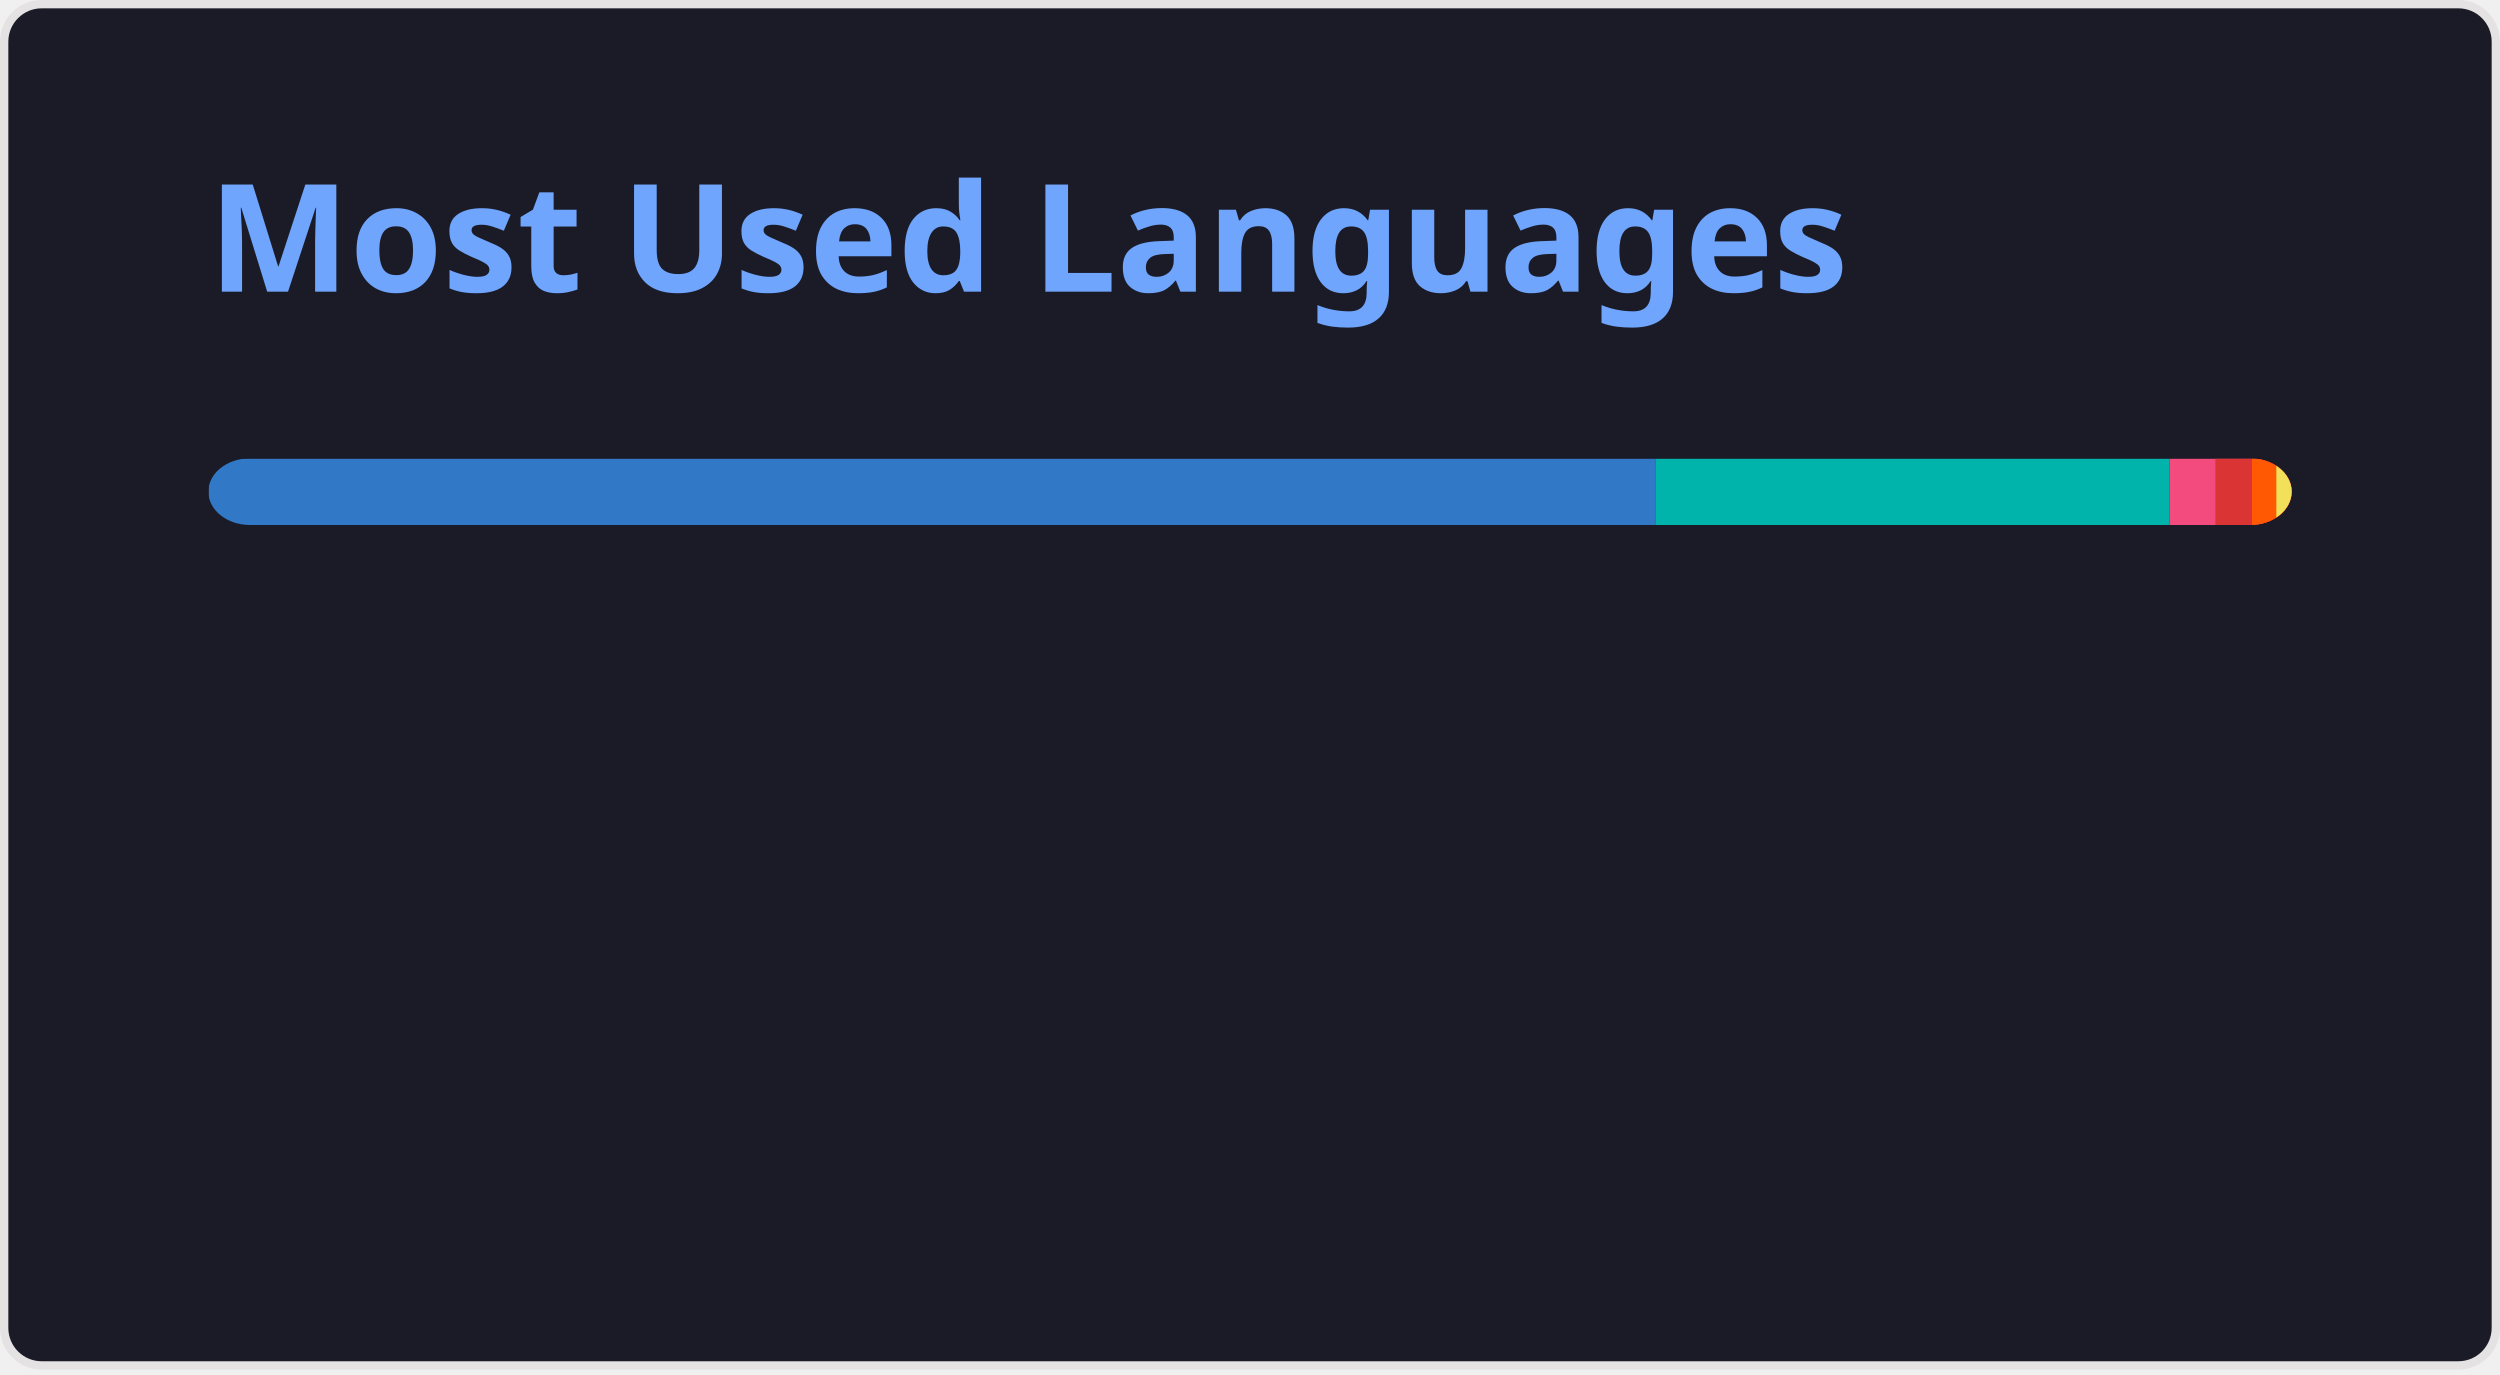
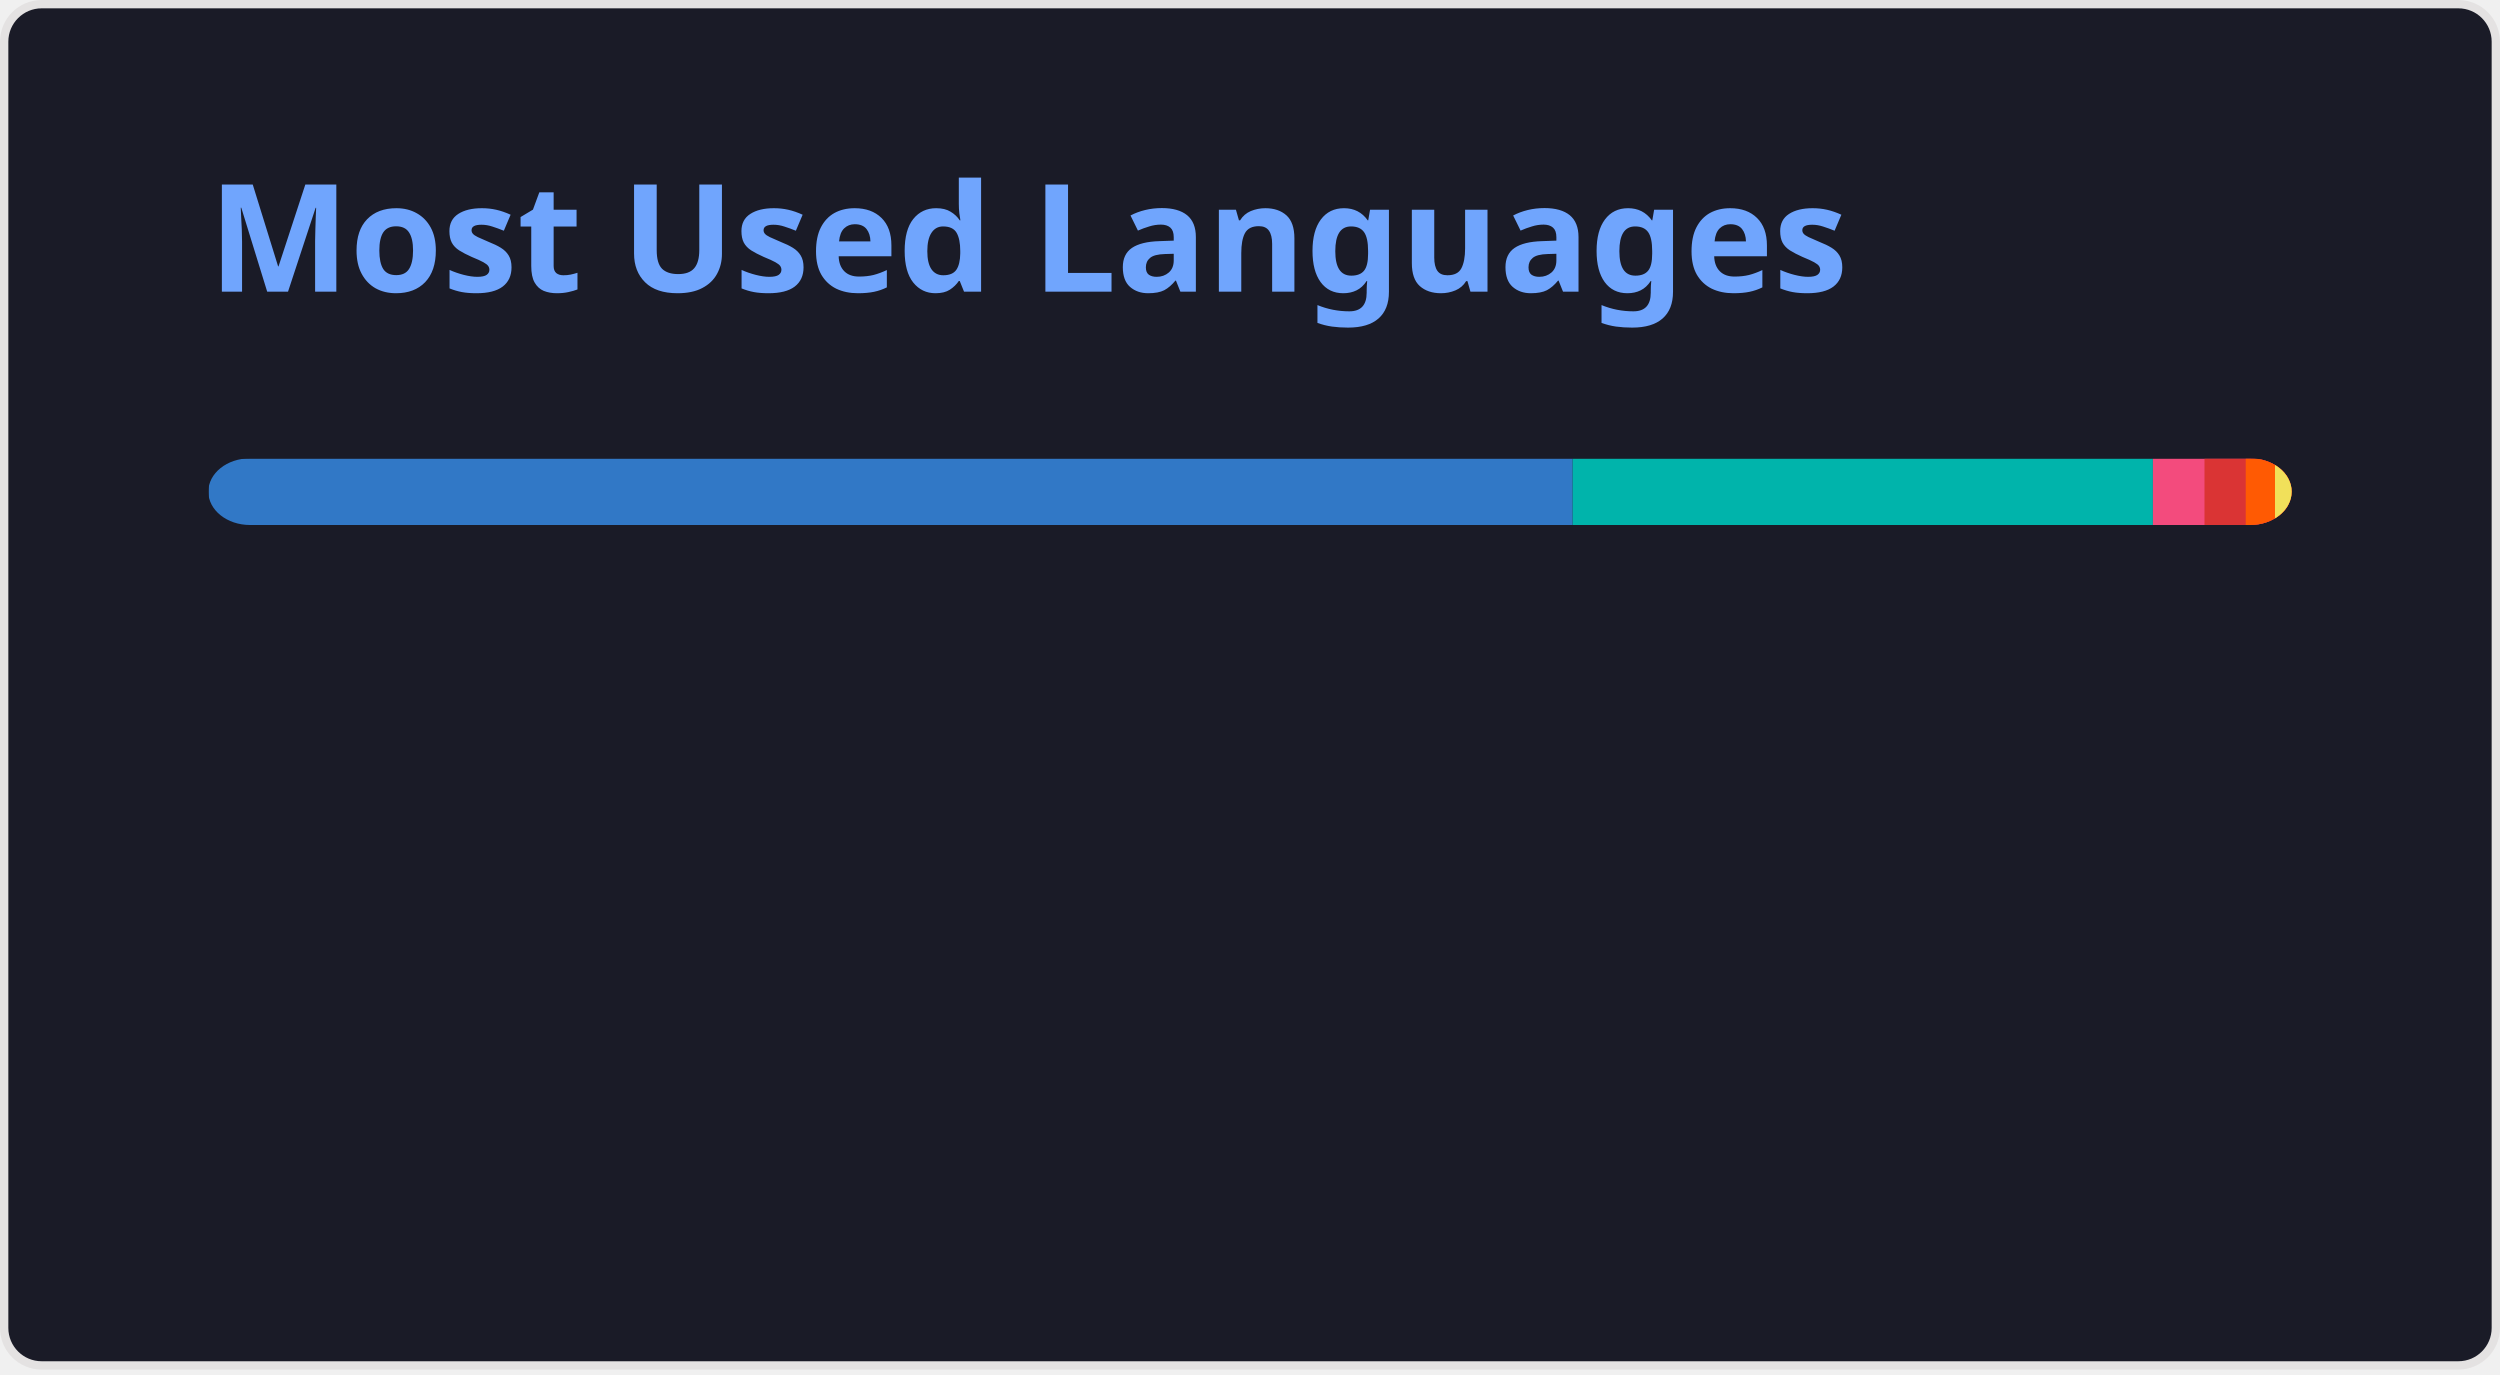
<svg xmlns="http://www.w3.org/2000/svg" width="300" height="165" viewBox="0 0 300 165" fill="none" role="img" aria-labelledby="descId">
  <style>
          .header {
            font: 600 18px 'Segoe UI', Ubuntu, Sans-Serif;
            fill: #70a5fd;
            animation: fadeInAnimation 0.8s ease-in-out forwards;
          }
          @supports(-moz-appearance: auto) {
            /* Selector detects Firefox */
            .header { font-size: 15.5px; }
          }
          
    @keyframes slideInAnimation {
      from {
        width: 0;
      }
      to {
        width: calc(100%-100px);
      }
    }
    @keyframes growWidthAnimation {
      from {
        width: 0;
      }
      to {
        width: 100%;
      }
    }
    .stat {
      font: 600 14px 'Segoe UI', Ubuntu, "Helvetica Neue", Sans-Serif; fill: #38bdae;
    }
    @supports(-moz-appearance: auto) {
      /* Selector detects Firefox */
      .stat { font-size:12px; }
    }
    .bold { font-weight: 700 }
    .lang-name {
      font: 400 11px "Segoe UI", Ubuntu, Sans-Serif;
      fill: #38bdae;
    }
    .stagger {
      opacity: 0;
      animation: fadeInAnimation 0.3s ease-in-out forwards;
    }
    #rect-mask rect{
      animation: slideInAnimation 1s ease-in-out forwards;
    }
    .lang-progress{
      animation: growWidthAnimation 0.6s ease-in-out forwards;
    }
    

          
      /* Animations */
      @keyframes scaleInAnimation {
        from {
          transform: translate(-5px, 5px) scale(0);
        }
        to {
          transform: translate(-5px, 5px) scale(1);
        }
      }
      @keyframes fadeInAnimation {
        from {
          opacity: 0;
        }
        to {
          opacity: 1;
        }
      }
    
          
        </style>
  <rect data-testid="card-bg" x="0.5" y="0.5" rx="4.5" height="99%" stroke="#e4e2e2" width="299" fill="#1a1b27" stroke-opacity="1" />
  <g data-testid="card-title" transform="translate(25, 35)">
    <g transform="translate(0, 0)">
      <text x="0" y="0" class="header" data-testid="header">Most Used Languages</text>
    </g>
  </g>
  <g data-testid="main-card-body" transform="translate(0, 55)">
    <svg data-testid="lang-items" x="25">
      <mask id="rect-mask">
        <rect x="0" y="0" width="250" height="8" fill="white" rx="5" />
      </mask>
-       <rect mask="url(#rect-mask)" data-testid="lang-progress" x="0" y="0" width="173.64" height="8" fill="#3178c6" />
-       <rect mask="url(#rect-mask)" data-testid="lang-progress" x="173.64" y="0" width="61.73" height="8" fill="#00B4AB" />
-       <rect mask="url(#rect-mask)" data-testid="lang-progress" x="235.37" y="0" width="15.48" height="8" fill="#f34b7d" />
-       <rect mask="url(#rect-mask)" data-testid="lang-progress" x="240.85" y="0" width="14.39" height="8" fill="#DA3434" />
-       <rect mask="url(#rect-mask)" data-testid="lang-progress" x="245.24" y="0" width="12.92" height="8" fill="#ff5a03" />
-       <rect mask="url(#rect-mask)" data-testid="lang-progress" x="248.16" y="0" width="11.83" height="8" fill="#f1e05a" />
+       <rect mask="url(#rect-mask)" data-testid="lang-progress" x="0" y="0" width="163.72" height="8" fill="#3178c6" />
+       <rect mask="url(#rect-mask)" data-testid="lang-progress" x="163.72" y="0" width="69.63" height="8" fill="#00B4AB" />
+       <rect mask="url(#rect-mask)" data-testid="lang-progress" x="233.35" y="0" width="16.19" height="8" fill="#f34b7d" />
+       <rect mask="url(#rect-mask)" data-testid="lang-progress" x="239.54" y="0" width="14.95" height="8" fill="#DA3434" />
+       <rect mask="url(#rect-mask)" data-testid="lang-progress" x="244.49" y="0" width="13.51" height="8" fill="#ff5a03" />
+       <rect mask="url(#rect-mask)" data-testid="lang-progress" x="248" y="0" width="12.01" height="8" fill="#f1e05a" />
      <g transform="translate(0, 25)">
        <g transform="translate(0, 0)">
          <g transform="translate(0, 0)">
            <g class="stagger" style="animation-delay: 450ms">
              <circle cx="5" cy="6" r="5" fill="#3178c6" />
              <text data-testid="lang-name" x="15" y="10" class="lang-name">
-         TypeScript 69.46%
+         TypeScript 65.49%
      </text>
            </g>
          </g>
          <g transform="translate(0, 25)">
            <g class="stagger" style="animation-delay: 600ms">
              <circle cx="5" cy="6" r="5" fill="#00B4AB" />
              <text data-testid="lang-name" x="15" y="10" class="lang-name">
-         Dart 24.69%
+         Dart 27.85%
      </text>
            </g>
          </g>
          <g transform="translate(0, 50)">
            <g class="stagger" style="animation-delay: 750ms">
              <circle cx="5" cy="6" r="5" fill="#f34b7d" />
              <text data-testid="lang-name" x="15" y="10" class="lang-name">
-         C++ 2.19%
+         C++ 2.47%
      </text>
            </g>
          </g>
        </g>
        <g transform="translate(150, 0)">
          <g transform="translate(0, 0)">
            <g class="stagger" style="animation-delay: 450ms">
              <circle cx="5" cy="6" r="5" fill="#DA3434" />
              <text data-testid="lang-name" x="15" y="10" class="lang-name">
-         CMake 1.76%
+         CMake 1.98%
      </text>
            </g>
          </g>
          <g transform="translate(0, 25)">
            <g class="stagger" style="animation-delay: 600ms">
              <circle cx="5" cy="6" r="5" fill="#ff5a03" />
              <text data-testid="lang-name" x="15" y="10" class="lang-name">
-         Astro 1.17%
+         Astro 1.40%
      </text>
            </g>
          </g>
          <g transform="translate(0, 50)">
            <g class="stagger" style="animation-delay: 750ms">
              <circle cx="5" cy="6" r="5" fill="#f1e05a" />
              <text data-testid="lang-name" x="15" y="10" class="lang-name">
-         JavaScript 0.73%
+         JavaScript 0.80%
      </text>
            </g>
          </g>
        </g>
      </g>
    </svg>
  </g>
</svg>
